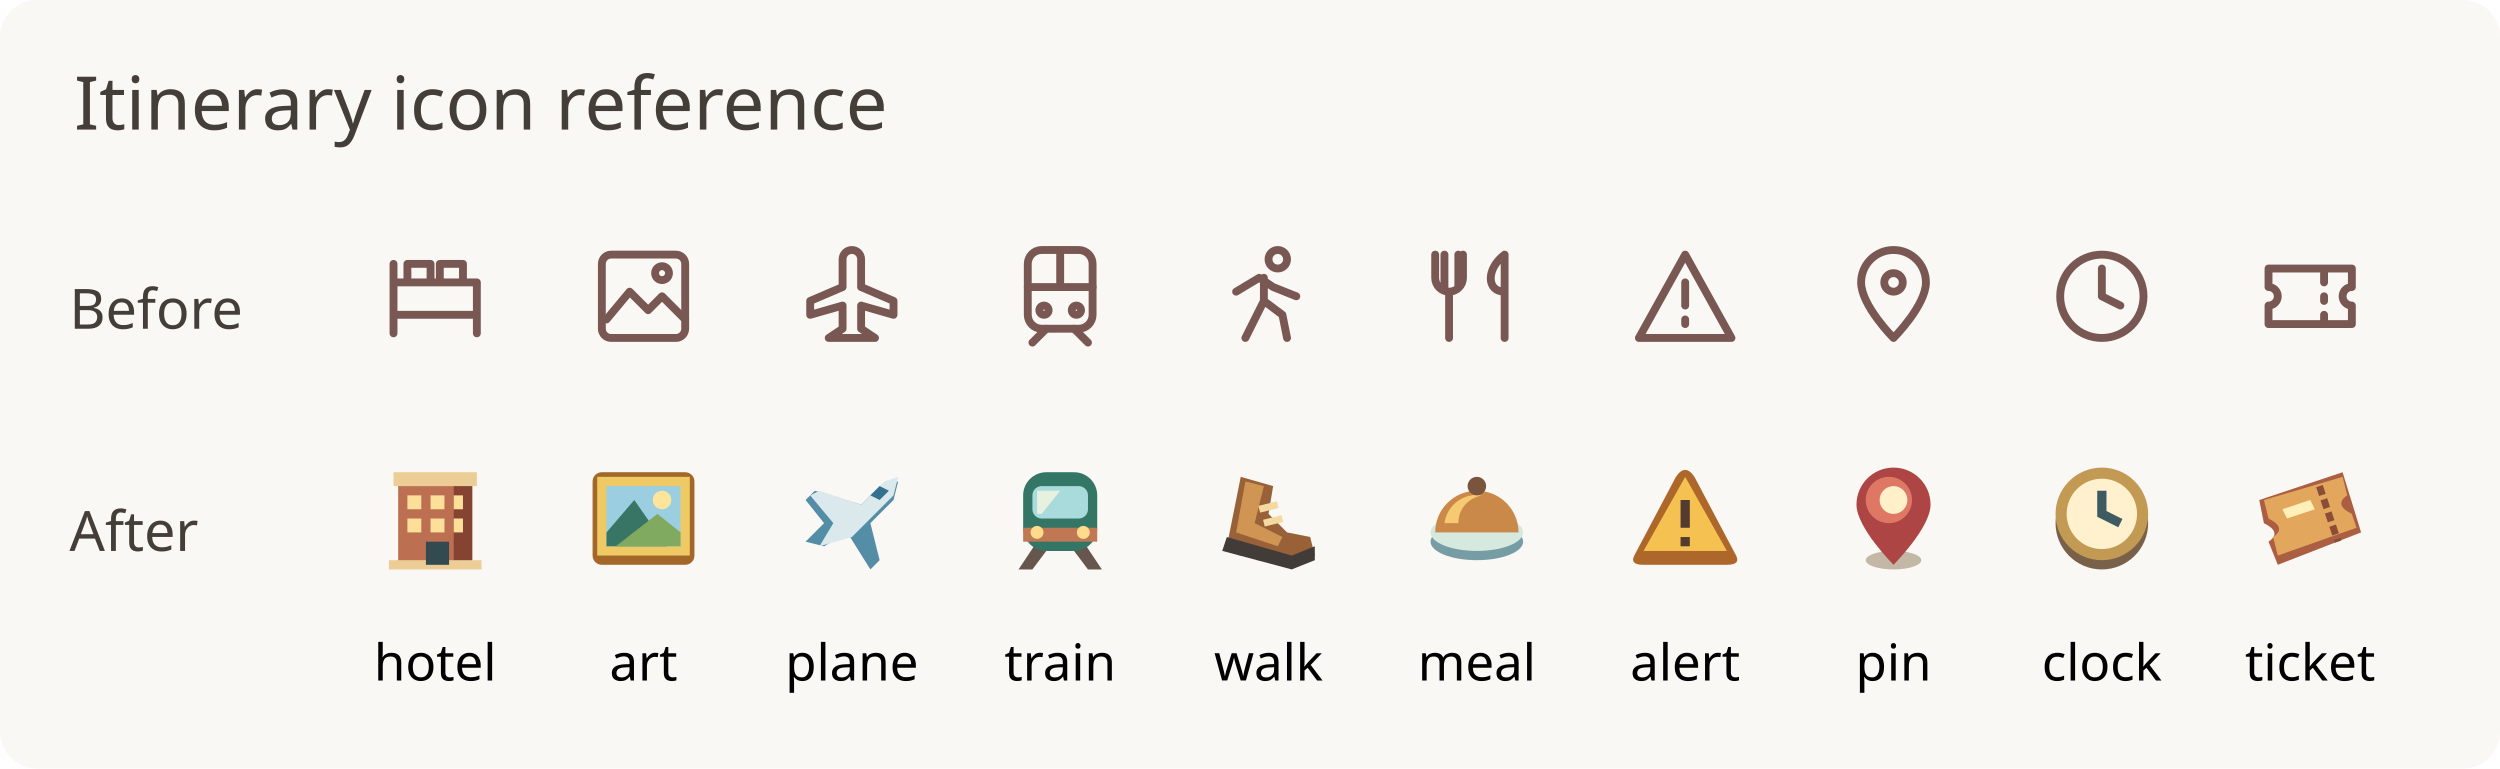
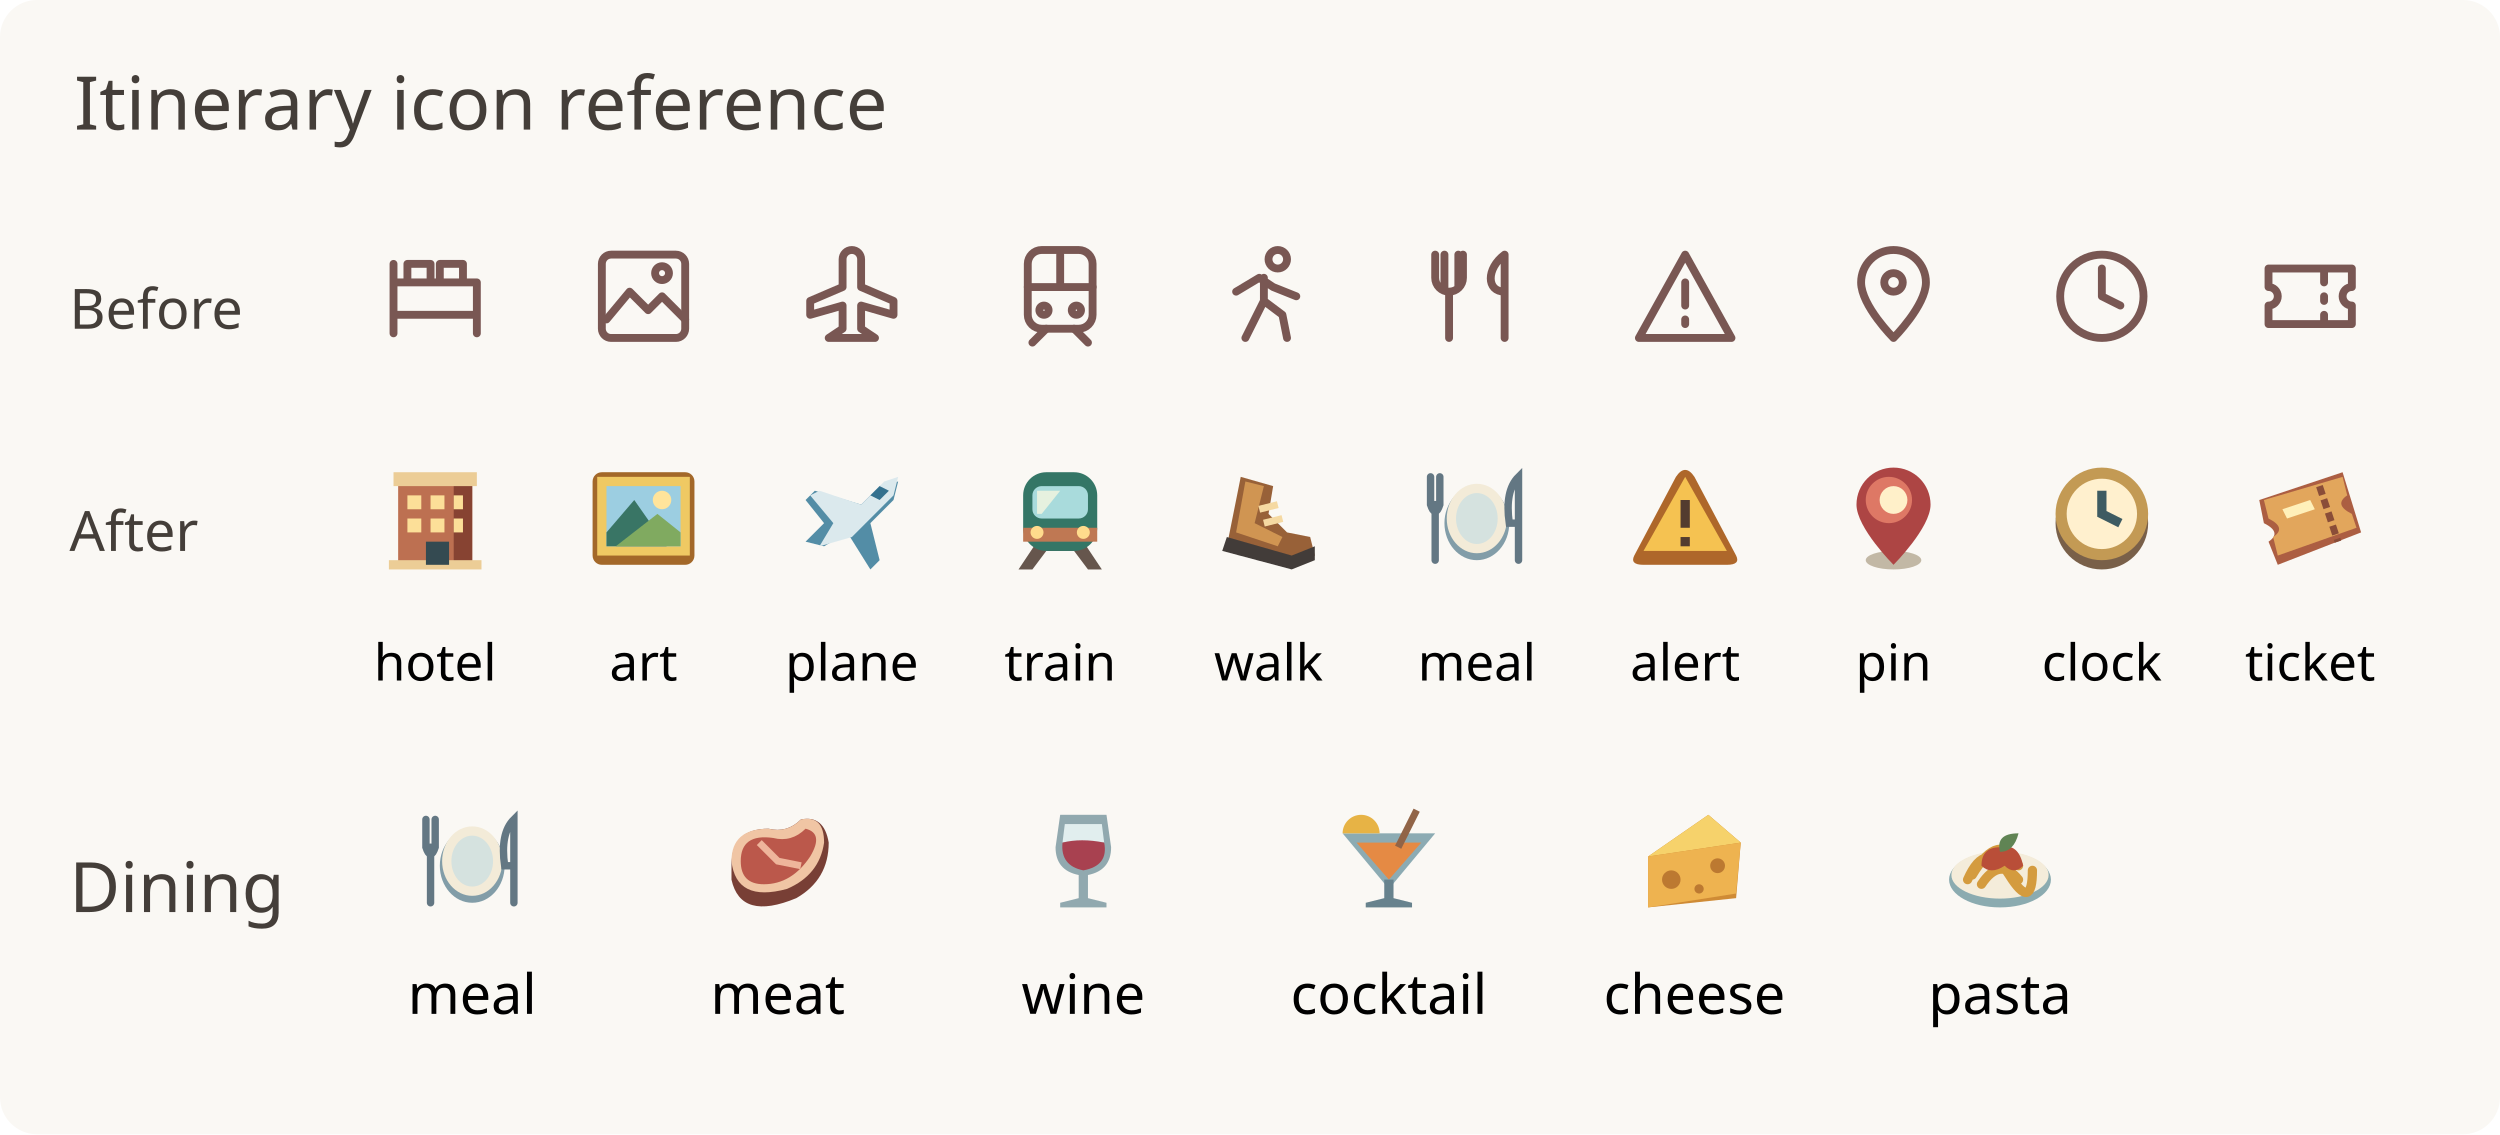
- <svg xmlns="http://www.w3.org/2000/svg" width="540" height="166" viewBox="0 0 540 166">
-   <rect width="540" height="166" rx="8" fill="#faf8f4" />
+ <svg xmlns="http://www.w3.org/2000/svg" width="540" height="245" viewBox="0 0 540 245">
+   <rect width="540" height="245" rx="8" fill="#faf8f4" />
  <g font-family="sans-serif" fill="#443e39">
    <text x="16" y="28" font-size="16">Itinerary icon reference</text>
    <text x="15" y="71">Before</text>
    <text x="15" y="119">After</text>
  </g>
  <g transform="translate(82 52)" fill="none" stroke="#795753" stroke-width="1.7" stroke-linecap="round" stroke-linejoin="round">
    <path d="M3 20V5m18 15V9H3m0 7h18M6 9V5h5v4m2 0V5h5v4" />
  </g>
  <g transform="translate(82 100)">
    <path fill="#bd7051" d="M4 4h16v18H4z" />
    <path fill="#874332" d="M16 4h4v18h-4z" />
    <path fill="#eccd96" d="M3 2h18v3H3zM2 21h20v2H2z" />
    <path fill="#fcdf98" d="M6 7h3v3H6zm5 0h3v3h-3zm5 0h2v3h-2zM6 12h3v3H6zm5 0h3v3h-3zm5 0h2v3h-2z" />
    <path fill="#344a51" d="M10 17h5v5h-5z" />
  </g>
  <text x="94" y="147" text-anchor="middle" font-family="sans-serif" font-size="11">hotel</text>
  <g transform="translate(127 52)" fill="none" stroke="#795753" stroke-width="1.7" stroke-linecap="round" stroke-linejoin="round">
    <rect x="3" y="3" width="18" height="18" rx="2" />
    <path d="m4 17 5-6 4 4 3-3 5 5" />
    <circle cx="16" cy="7" r="1.5" />
  </g>
  <g transform="translate(127 100)">
    <rect x="1" y="2" width="22" height="20" rx="2" fill="#a36829" />
    <rect x="2" y="3" width="20" height="17" fill="#efc963" />
    <path fill="#9ccee1" d="M4 5h16v13H4z" />
    <circle cx="16" cy="8" r="2" fill="#ffe49b" />
    <path fill="#397565" d="m4 15 6-7 7 10H4z" />
    <path fill="#80aa60" d="m6 18 9-7 5 4v3z" />
  </g>
  <text x="139" y="147" text-anchor="middle" font-family="sans-serif" font-size="11">art</text>
  <g transform="translate(172 52)" fill="none" stroke="#795753" stroke-width="1.7" stroke-linecap="round" stroke-linejoin="round">
    <path d="m3 13 7-3V4a2 2 0 0 1 4 0v6l7 3v3l-7-2v5l3 2H7l3-2v-5l-7 2z" />
  </g>
  <g transform="translate(172 100)">
    <path fill="#538da6" d="m2 8 2-2 10 3 4-4 4-1-1 4-5 5 2 8-2 2-5-8-5 3-4-1 4-4z" />
    <path fill="#dbe9ed" d="m3 7 2-1 9 3 5-5 3-1-1 4-9 9-7 2 3-5z" />
    <path fill="#34718e" d="m16 7 2-2 2 1-2 2z" />
  </g>
  <text x="184" y="147" text-anchor="middle" font-family="sans-serif" font-size="11">plane</text>
  <g transform="translate(217 52)" fill="none" stroke="#795753" stroke-width="1.7" stroke-linecap="round" stroke-linejoin="round">
    <rect x="5" y="2" width="14" height="17" rx="3" />
    <path d="M5 10h14M9 19l-3 3m9-3 3 3M12 3v7" />
    <circle cx="8.5" cy="15" r="1" />
    <circle cx="15.5" cy="15" r="1" />
  </g>
  <g transform="translate(217 100)">
    <path fill="#66564d" d="m7 17-4 6h3l3-4h6l3 4h3l-4-6z" />
    <rect x="4" y="2" width="16" height="17" rx="5" fill="#347666" />
    <rect x="6" y="5" width="12" height="7" rx="2" fill="#a9dbdc" />
    <path fill="#e6f1df" d="m7 6 5 0-4 5H7z" />
    <path fill="#bf7853" d="M4 14h16v3H4z" />
    <circle cx="7" cy="15" r="1.4" fill="#ffdb8c" />
    <circle cx="17" cy="15" r="1.4" fill="#ffdb8c" />
  </g>
  <text x="229" y="147" text-anchor="middle" font-family="sans-serif" font-size="11">train</text>
  <g transform="translate(262 52)" fill="none" stroke="#795753" stroke-width="1.7" stroke-linecap="round" stroke-linejoin="round">
    <circle cx="14" cy="4" r="2" />
    <path d="m7 21 4-8 4 3 1 5M5 11l5-3 3 2 5 2M11 8v5" />
  </g>
  <g transform="translate(262 100)">
    <path fill="#986138" d="m6 3 7 2-1 6 4 4 5 1 1 4-4 2-15-4 1-5z" />
    <path fill="#d09552" d="m7 4 4 1-2 8 6 3-1 2-9-3z" />
    <path fill="#423c39" d="m3 16 14 4 5-2v3l-5 2-15-4z" />
    <path stroke="#f5d9a2" stroke-width="1.5" d="m10 10 4-1m-3 4 4-1" />
  </g>
  <text x="274" y="147" text-anchor="middle" font-family="sans-serif" font-size="11">walk</text>
  <g transform="translate(307 52)" fill="none" stroke="#795753" stroke-width="1.7" stroke-linecap="round" stroke-linejoin="round">
    <path d="M5 3v7m3-7v7M3 3v5a3 3 0 0 0 6 0V3M6 11v10M18 3c-4 3-4 8 0 8V3m0 8v10" />
  </g>
  <g transform="translate(307 100)">
-     <ellipse cx="12" cy="17" rx="10" ry="4" fill="#779da4" />
-     <ellipse cx="12" cy="15" rx="10" ry="4" fill="#d6e9df" />
-     <path fill="#ca8849" d="M3 15a9 9 0 0 1 18 0z" />
-     <path fill="#f6c972" d="M5 13a7 7 0 0 1 8-6c-4 1-5 4-5 6z" />
-     <circle cx="12" cy="5" r="2" fill="#7a543d" />
+     <ellipse cx="12" cy="13" rx="7" ry="8" fill="#829da8" />
+     <ellipse cx="12" cy="12" rx="6.5" ry="7.5" fill="#f3ebd8" />
+     <ellipse cx="12" cy="12" rx="4.5" ry="5.5" fill="#d5e2df" />
+     <path d="M2 3v6q1 3 2 0V3M3 9v12m18 0V3q-3 3-2 10h2" fill="none" stroke="#637783" stroke-width="1.6" stroke-linecap="round" />
  </g>
  <text x="319" y="147" text-anchor="middle" font-family="sans-serif" font-size="11">meal</text>
  <g transform="translate(352 52)" fill="none" stroke="#795753" stroke-width="1.7" stroke-linecap="round" stroke-linejoin="round">
    <path d="M12 3 2 21h20zM12 9v5m0 3v1" />
  </g>
  <g transform="translate(352 100)">
    <path fill="#ae672a" d="M10 3q2-3 4 0l9 17q1 2-2 2H3q-3 0-2-2z" />
    <path fill="#f5c251" d="m12 3 9 16H3z" />
    <path fill="#533c2f" d="M11 8h2v6h-2zm0 8h2v2h-2z" />
  </g>
  <text x="364" y="147" text-anchor="middle" font-family="sans-serif" font-size="11">alert</text>
  <g transform="translate(397 52)" fill="none" stroke="#795753" stroke-width="1.7" stroke-linecap="round" stroke-linejoin="round">
    <path d="M19 9c0 5-7 12-7 12S5 14 5 9a7 7 0 0 1 14 0Z" />
    <circle cx="12" cy="9" r="2" />
  </g>
  <g transform="translate(397 100)">
    <ellipse cx="12" cy="21" rx="6" ry="2" fill="#c2b8a5" />
    <path fill="#ad4544" d="M4 9a8 8 0 0 1 16 0c0 5-8 13-8 13S4 14 4 9z" />
    <circle cx="11" cy="8" r="5" fill="#de7865" />
    <circle cx="12" cy="8" r="3" fill="#fff0c9" />
  </g>
  <text x="409" y="147" text-anchor="middle" font-family="sans-serif" font-size="11">pin</text>
  <g transform="translate(442 52)" fill="none" stroke="#795753" stroke-width="1.7" stroke-linecap="round" stroke-linejoin="round">
    <circle cx="12" cy="12" r="9" />
    <path d="M12 6v6l4 2" />
  </g>
  <g transform="translate(442 100)">
    <circle cx="12" cy="13" r="10" fill="#796049" />
    <circle cx="12" cy="11" r="10" fill="#c39a54" />
    <circle cx="12" cy="11" r="7.6" fill="#fff0ce" />
    <path d="M12 6v5l4 2" stroke="#3e5b62" stroke-width="2" fill="none" />
  </g>
  <text x="454" y="147" text-anchor="middle" font-family="sans-serif" font-size="11">clock</text>
  <g transform="translate(487 52)" fill="none" stroke="#795753" stroke-width="1.7" stroke-linecap="round" stroke-linejoin="round">
    <path d="M3 6h18v4a2 2 0 0 0 0 4v4H3v-4a2 2 0 0 0 0-4zM15 6v3m0 3v1m0 3v2" />
  </g>
  <g transform="translate(487 100)">
    <path fill="#ac5e42" d="m1 8 18-6 4 13-18 7-2-5q3-2-1-4z" />
    <path fill="#e2a65c" d="m2 8 17-5 1 4q-3 2 1 4l1 3-17 6-1-4q3-2-1-4z" />
    <path stroke="#8a4d38" stroke-width="1.5" stroke-dasharray="2 1" d="m14 5 4 12" />
    <path fill="#fff0b9" d="m6 10 6-2 1 2-6 2z" />
  </g>
  <text x="499" y="147" text-anchor="middle" font-family="sans-serif" font-size="11">ticket</text>
+   <text x="15" y="197" font-family="sans-serif" font-size="15" fill="#443e39">Dining</text>
+   <g transform="translate(90 174)">
+     <ellipse cx="12" cy="13" rx="7" ry="8" fill="#829da8" />
+     <ellipse cx="12" cy="12" rx="6.5" ry="7.5" fill="#f3ebd8" />
+     <ellipse cx="12" cy="12" rx="4.5" ry="5.5" fill="#d5e2df" />
+     <path d="M2 3v6q1 3 2 0V3M3 9v12m18 0V3q-3 3-2 10h2" fill="none" stroke="#637783" stroke-width="1.6" stroke-linecap="round" />
+   </g>
+   <text x="102" y="219" text-anchor="middle" font-family="sans-serif" font-size="12">meal</text>
+   <g transform="translate(156 174)">
+     <path fill="#783f35" d="M2 13Q2 5 10 5q4 1 7-2 5-1 6 5 0 8-7 12Q4 25 2 16z" />
+     <path fill="#f0c5a4" d="M2 12Q2 5 10 5q4 1 7-2 5-1 5 5-1 7-8 10Q3 21 2 12z" />
+     <path fill="#bb584b" d="M4 12q0-6 7-5 4 1 7-2 4 1 1 6-4 6-10 6-5 0-5-5z" />
+     <path d="m8 8 4 4 5 1" fill="none" stroke="#eeb59b" stroke-width="1.5" />
+   </g>
+   <text x="168" y="219" text-anchor="middle" font-family="sans-serif" font-size="12">meat</text>
+   <g transform="translate(222 174)">
+     <path d="M7 2h10l1 7q0 5-5 6v5l4 1v1H7v-1l4-1v-5q-5-1-5-6z" fill="#91a9af" />
+     <path d="M8 4h8l.5 4h-9z" fill="#e1eeee" />
+     <path d="M7.5 8q4-1 9 0 1 5-4.5 6-5-1-4.5-6z" fill="#a84150" />
+   </g>
+   <text x="234" y="219" text-anchor="middle" font-family="sans-serif" font-size="12">wine</text>
+   <g transform="translate(288 174)">
+     <path d="m2 6 10 12L22 6z" fill="#8cabb3" />
+     <path d="m5 8 7 8 7-8z" fill="#e58a44" />
+     <path d="M11 16h2v4l4 1v1H7v-1l4-1z" fill="#67828d" />
+     <path d="m14 9 4-8" stroke="#916447" stroke-width="1.5" />
+     <path d="M2 6a4 4 0 0 1 8 0H2z" fill="#e7b345" />
+   </g>
+   <text x="300" y="219" text-anchor="middle" font-family="sans-serif" font-size="12">cocktail</text>
+   <g transform="translate(354 174)">
+     <path d="m2 11 13-9 7 6-1 12-19 2z" fill="#cf8b35" />
+     <path d="m2 11 13-9 7 6z" fill="#f6d26b" />
+     <path d="m2 11 20-3-1 11-19 3z" fill="#eeb350" />
+     <g fill="#bc7931">
+       <circle cx="7" cy="16" r="2" />
+       <circle cx="17" cy="13" r="1.6" />
+       <circle cx="13" cy="18" r="1" />
+     </g>
+   </g>
+   <text x="366" y="219" text-anchor="middle" font-family="sans-serif" font-size="12">cheese</text>
+   <g transform="translate(420 174)">
+     <ellipse cx="12" cy="16" rx="11" ry="6" fill="#8babb0" />
+     <ellipse cx="12" cy="15" rx="10.5" ry="5.1" fill="#f4ecda" />
+     <g fill="none" stroke="#d49b3e" stroke-width="2" stroke-linecap="round">
+       <path d="M5 16q4-9 9-1t5-1M6 15q6-10 10-2M8 17q4-6 8-1" />
+     </g>
+     <path d="M8 13q0-4 4-4 4-1 5 4-2 2-4 0-3 2-5 0z" fill="#b94e38" />
+     <path d="M12 10q-1-4 4-4-1 4-4 4z" fill="#608454" />
+   </g>
+   <text x="432" y="219" text-anchor="middle" font-family="sans-serif" font-size="12">pasta</text>
</svg>
